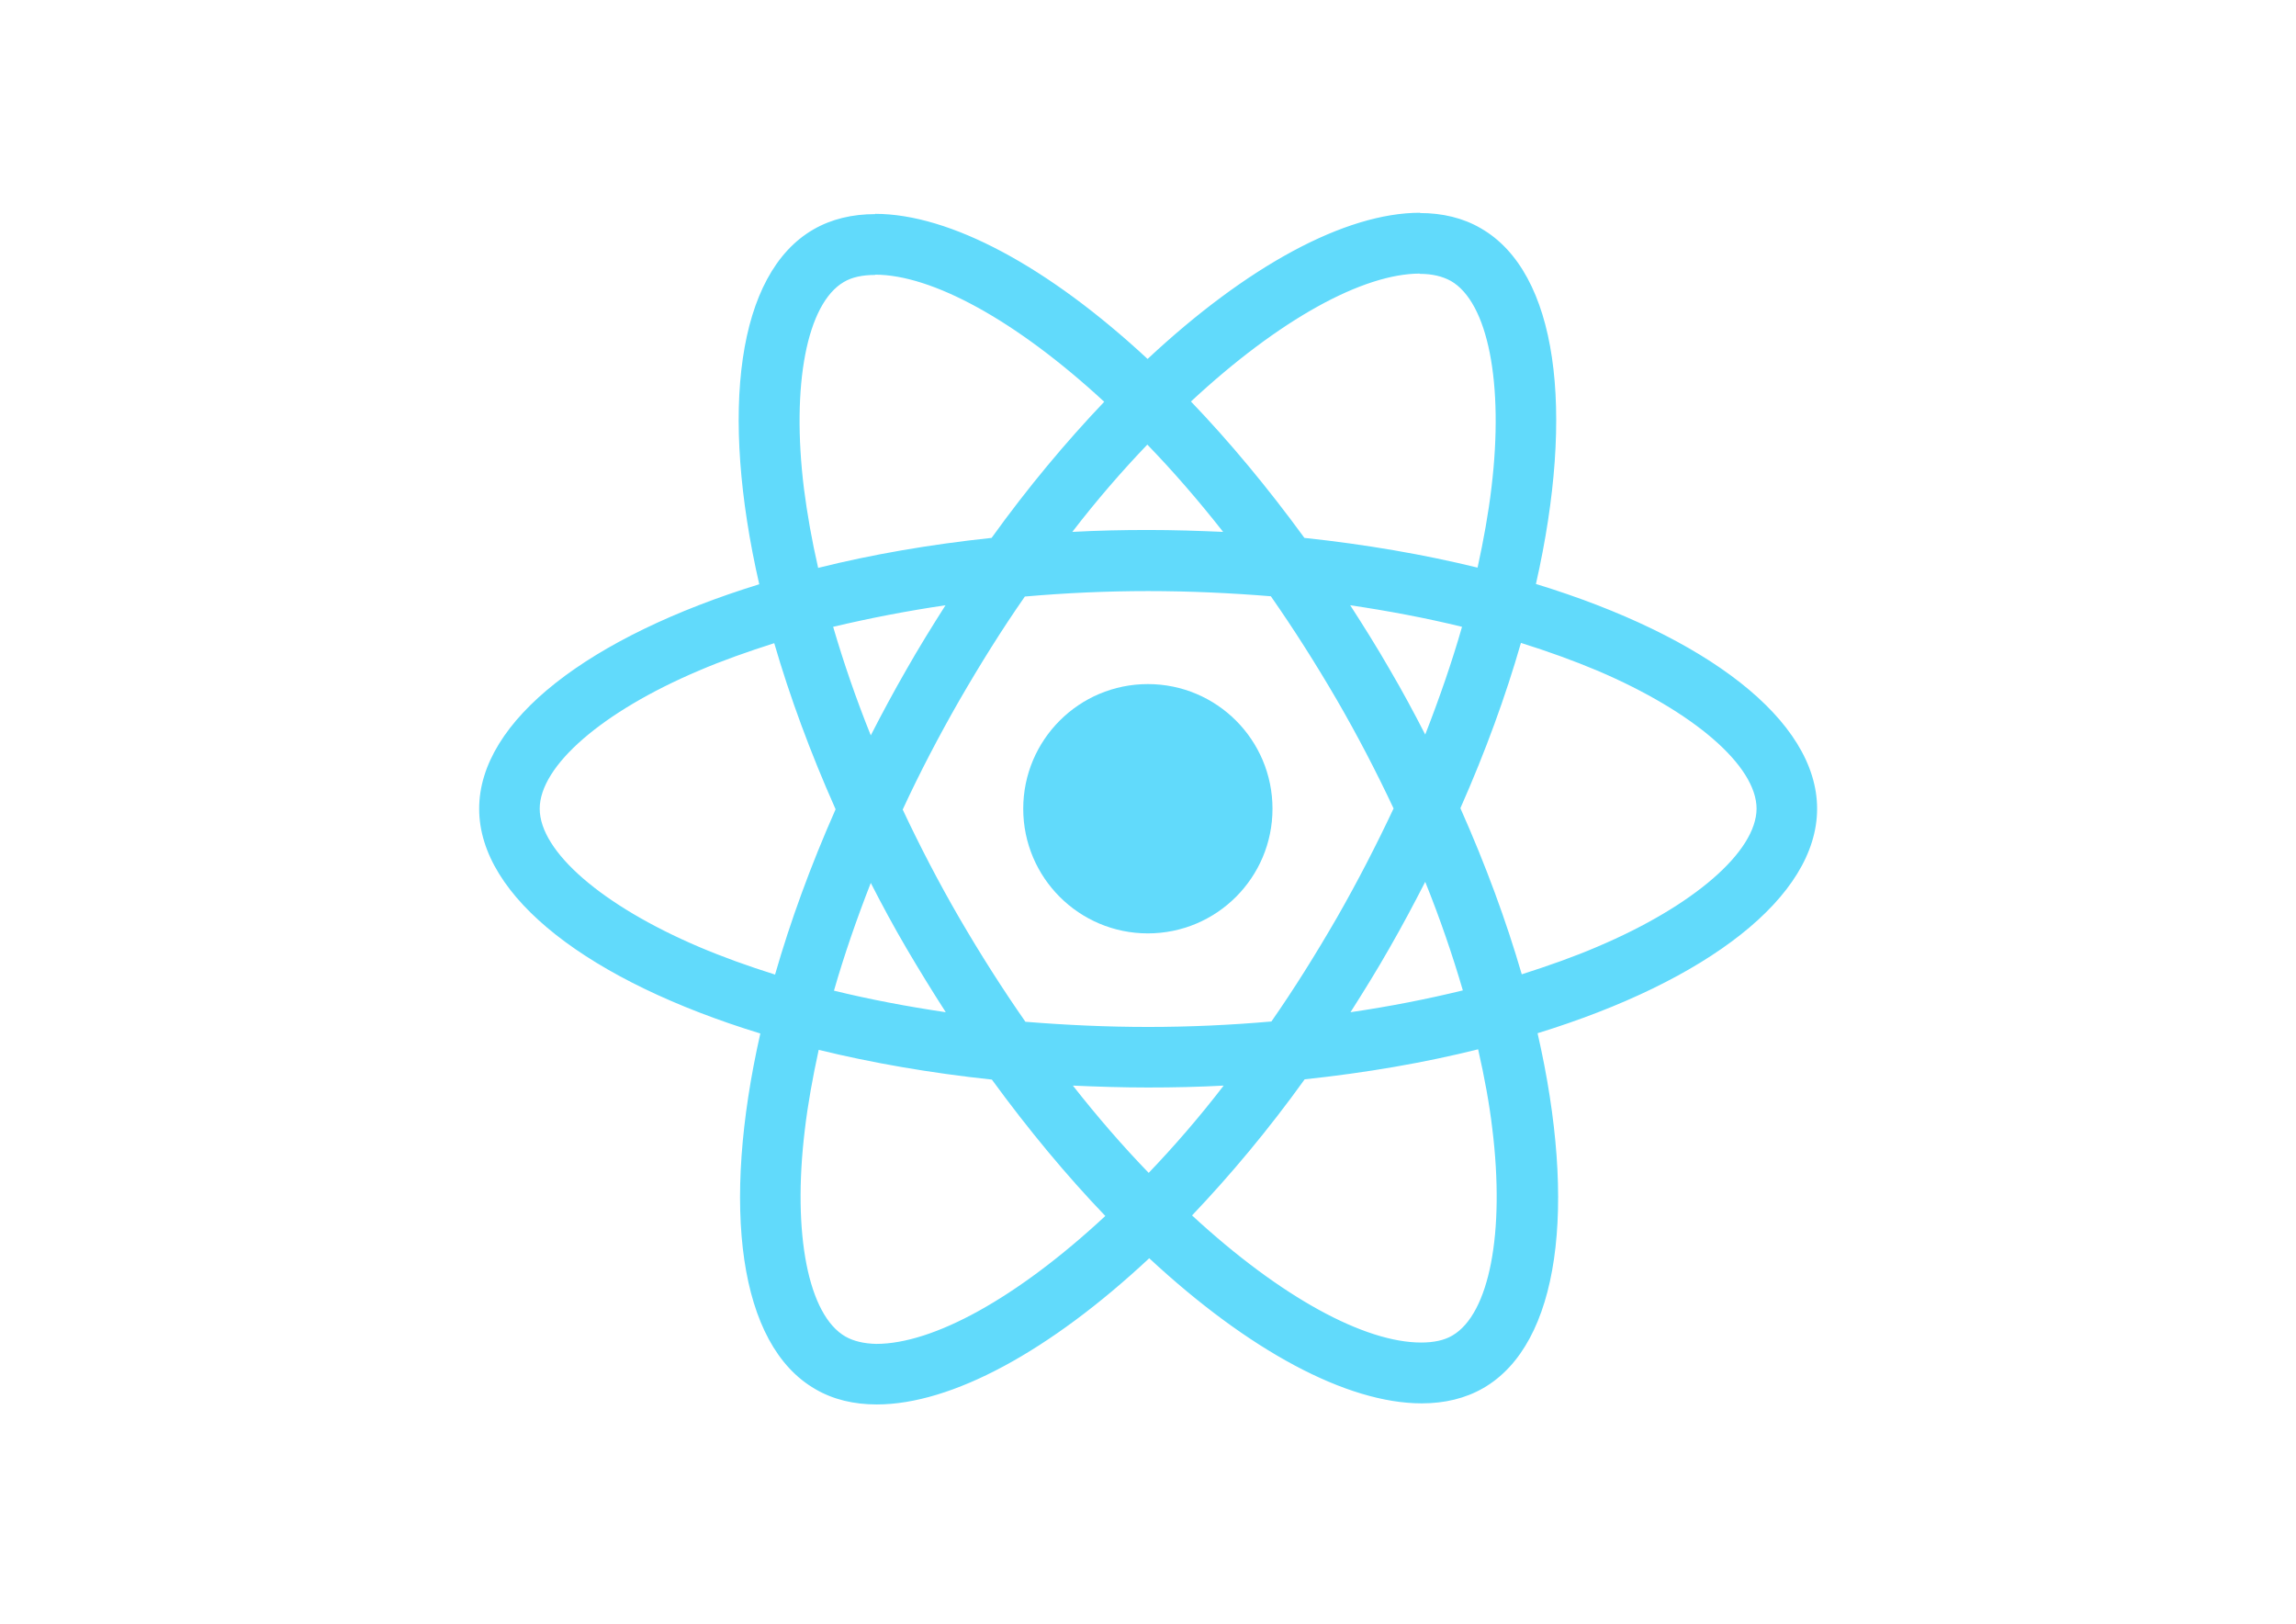
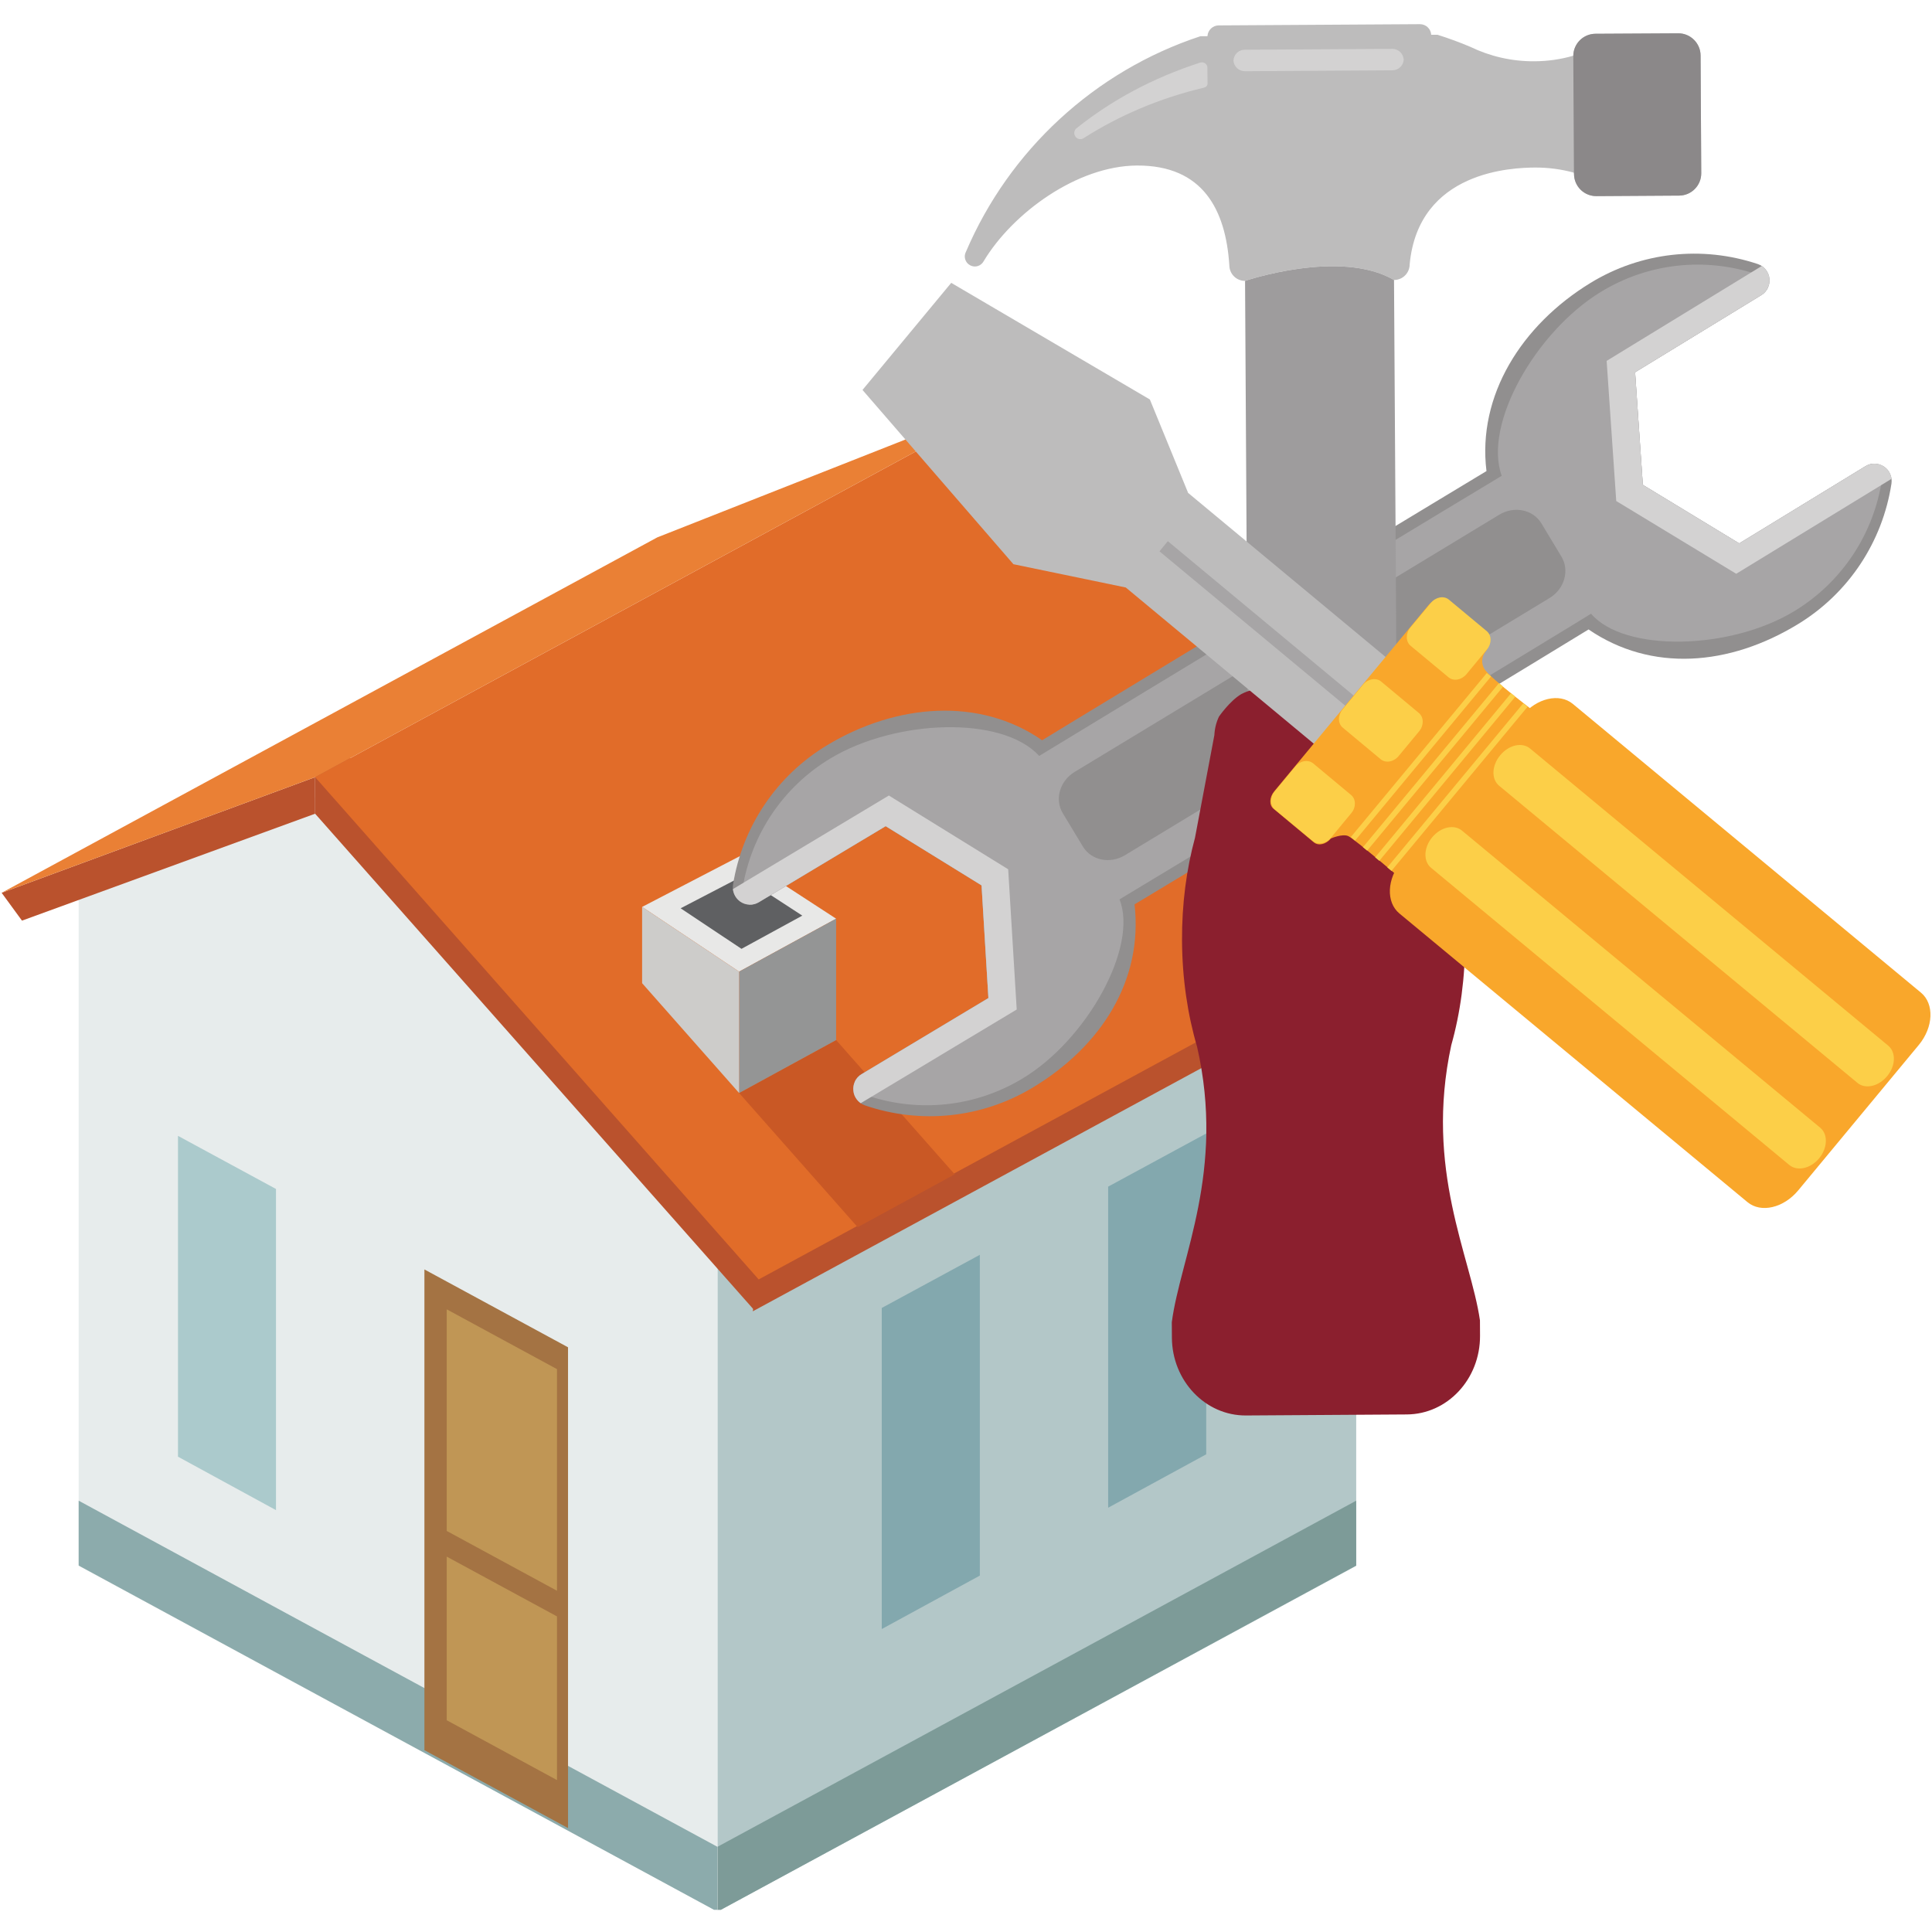
- <svg xmlns="http://www.w3.org/2000/svg" viewBox="0 0 841.9 595.3">
-   <g fill="#61DAFB">
-     <path d="M666.3 296.5c0-32.5-40.7-63.3-103.1-82.4 14.4-63.6 8-114.2-20.2-130.4-6.5-3.8-14.1-5.6-22.4-5.6v22.3c4.6 0 8.3.9 11.4 2.6 13.6 7.8 19.5 37.5 14.9 75.7-1.1 9.4-2.9 19.3-5.1 29.4-19.6-4.8-41-8.5-63.5-10.9-13.5-18.5-27.5-35.3-41.6-50 32.6-30.3 63.2-46.9 84-46.9V78c-27.5 0-63.5 19.6-99.9 53.6-36.4-33.8-72.4-53.2-99.9-53.2v22.3c20.7 0 51.4 16.5 84 46.6-14 14.7-28 31.4-41.3 49.9-22.6 2.4-44 6.1-63.6 11-2.3-10-4-19.7-5.2-29-4.7-38.2 1.1-67.9 14.6-75.8 3-1.8 6.9-2.6 11.5-2.6V78.5c-8.4 0-16 1.8-22.6 5.6-28.1 16.2-34.4 66.7-19.9 130.1-62.2 19.2-102.7 49.9-102.7 82.3 0 32.5 40.7 63.3 103.1 82.4-14.4 63.6-8 114.2 20.2 130.4 6.5 3.8 14.1 5.6 22.5 5.6 27.5 0 63.5-19.6 99.9-53.6 36.4 33.8 72.4 53.2 99.9 53.2 8.4 0 16-1.8 22.6-5.6 28.1-16.2 34.4-66.7 19.9-130.1 62-19.1 102.5-49.9 102.5-82.3zm-130.2-66.7c-3.7 12.9-8.3 26.2-13.5 39.5-4.1-8-8.4-16-13.1-24-4.6-8-9.5-15.8-14.4-23.4 14.2 2.1 27.9 4.7 41 7.9zm-45.8 106.5c-7.8 13.5-15.8 26.3-24.1 38.2-14.9 1.3-30 2-45.2 2-15.1 0-30.2-.7-45-1.9-8.3-11.9-16.4-24.6-24.2-38-7.6-13.1-14.5-26.4-20.8-39.8 6.2-13.4 13.2-26.8 20.7-39.9 7.8-13.5 15.8-26.3 24.1-38.2 14.9-1.3 30-2 45.2-2 15.1 0 30.2.7 45 1.9 8.3 11.9 16.4 24.6 24.2 38 7.6 13.1 14.5 26.4 20.8 39.8-6.3 13.4-13.2 26.8-20.7 39.9zm32.3-13c5.4 13.4 10 26.8 13.8 39.8-13.1 3.2-26.9 5.9-41.2 8 4.9-7.7 9.8-15.6 14.4-23.7 4.6-8 8.9-16.1 13-24.1zM421.2 430c-9.3-9.6-18.6-20.3-27.8-32 9 .4 18.2.7 27.5.7 9.4 0 18.7-.2 27.8-.7-9 11.7-18.3 22.4-27.5 32zm-74.4-58.9c-14.2-2.1-27.9-4.7-41-7.9 3.7-12.9 8.3-26.2 13.5-39.5 4.1 8 8.4 16 13.1 24 4.7 8 9.5 15.8 14.4 23.4zM420.7 163c9.3 9.6 18.6 20.3 27.8 32-9-.4-18.2-.7-27.5-.7-9.4 0-18.7.2-27.8.7 9-11.7 18.3-22.4 27.5-32zm-74 58.9c-4.9 7.7-9.8 15.6-14.4 23.7-4.6 8-8.9 16-13 24-5.4-13.4-10-26.8-13.8-39.8 13.1-3.1 26.9-5.8 41.2-7.9zm-90.5 125.2c-35.4-15.1-58.3-34.9-58.3-50.6 0-15.7 22.9-35.6 58.3-50.6 8.6-3.7 18-7 27.7-10.1 5.7 19.6 13.2 40 22.5 60.9-9.2 20.8-16.6 41.1-22.2 60.6-9.9-3.1-19.3-6.5-28-10.2zM310 490c-13.6-7.8-19.5-37.5-14.9-75.7 1.1-9.4 2.9-19.3 5.1-29.4 19.6 4.8 41 8.5 63.5 10.9 13.5 18.5 27.5 35.3 41.6 50-32.6 30.3-63.2 46.9-84 46.9-4.5-.1-8.3-1-11.3-2.7zm237.2-76.2c4.7 38.2-1.1 67.9-14.6 75.8-3 1.8-6.9 2.6-11.5 2.6-20.7 0-51.4-16.5-84-46.6 14-14.7 28-31.4 41.3-49.9 22.6-2.4 44-6.1 63.6-11 2.3 10.1 4.1 19.8 5.2 29.1zm38.5-66.7c-8.6 3.7-18 7-27.7 10.1-5.7-19.6-13.2-40-22.5-60.9 9.2-20.8 16.6-41.1 22.2-60.6 9.9 3.1 19.3 6.5 28.1 10.2 35.4 15.1 58.3 34.9 58.3 50.6-.1 15.7-23 35.6-58.4 50.6zM320.8 78.4z" />
-     <circle cx="420.9" cy="296.5" r="45.7" />
-     <path d="M520.5 78.1z" />
+ <svg xmlns="http://www.w3.org/2000/svg" width="375pt" zoomAndPan="magnify" viewBox="0 0 375 375" height="375pt" preserveAspectRatio="xMidYMid meet" version="1.2">
+   <defs>
+     <clipPath xml:id="clip1" id="clip1">
+       <path d="M 139 151.926 L 263.75 151.926 L 263.75 370.688 L 139 370.688 Z M 139 151.926 " />
+     </clipPath>
+     <clipPath xml:id="clip2" id="clip2">
+       <path d="M 139 291.207 L 263.75 291.207 L 263.75 370.688 L 139 370.688 Z M 139 291.207 " />
+     </clipPath>
+     <clipPath xml:id="clip3" id="clip3">
+       <path d="M 15 151.926 L 139.316 151.926 L 139.316 370.688 L 15 370.688 Z M 15 151.926 " />
+     </clipPath>
+     <clipPath xml:id="clip4" id="clip4">
+       <path d="M 15 291.207 L 139.316 291.207 L 139.316 370.688 L 15 370.688 Z M 15 291.207 " />
+     </clipPath>
+     <clipPath xml:id="clip5" id="clip5">
+       <path d="M 187 4.688 L 331 4.688 L 331 55 L 187 55 Z M 187 4.688 " />
+     </clipPath>
+     <clipPath xml:id="clip6" id="clip6">
+       <path d="M 269.043 135 L 374.707 135 L 374.707 235 L 269.043 235 Z M 269.043 135 " />
+     </clipPath>
+   </defs>
+   <g xml:id="surface1" id="surface1">
+     <path style=" stroke:none;fill-rule:nonzero;fill:rgb(3.139%,51.759%,76.859%);fill-opacity:1;" d="M 328.758 7.688 L 328.734 7.672 L 328.734 7.676 C 328.734 7.684 328.75 7.684 328.758 7.688 " />
+     <g clip-rule="nonzero" clip-path="url(#clip1)">
+       <path style=" stroke:none;fill-rule:evenodd;fill:rgb(70.2%,78.04%,78.429%);fill-opacity:1;" d="M 263.238 174.668 L 263.238 303.926 L 139.254 371.051 L 139.254 244.031 L 210.902 151.938 L 263.238 174.668 " />
+     </g>
+     <g clip-rule="nonzero" clip-path="url(#clip2)">
+       <path style=" stroke:none;fill-rule:evenodd;fill:rgb(49.019%,60.779%,59.61%);fill-opacity:1;" d="M 263.238 303.871 L 263.238 291.281 L 222.949 313.125 L 139.254 358.465 L 139.254 371.051 L 221.367 326.559 L 263.238 303.871 " />
+     </g>
+     <g clip-rule="nonzero" clip-path="url(#clip3)">
+       <path style=" stroke:none;fill-rule:evenodd;fill:rgb(90.59%,92.549%,92.549%);fill-opacity:1;" d="M 15.27 174.668 L 15.27 303.926 L 139.254 371.051 L 139.254 244.031 L 67.605 151.938 L 15.27 174.668 " />
+     </g>
+     <g clip-rule="nonzero" clip-path="url(#clip4)">
+       <path style=" stroke:none;fill-rule:evenodd;fill:rgb(54.9%,67.059%,67.45%);fill-opacity:1;" d="M 15.27 303.871 L 15.27 291.281 L 55.555 313.125 L 139.254 358.465 L 139.254 371.051 L 57.137 326.559 L 15.27 303.871 " />
+     </g>
+     <path style=" stroke:none;fill-rule:evenodd;fill:rgb(72.939%,32.159%,17.65%);fill-opacity:1;" d="M 284.852 173.73 L 283.195 179.887 L 146.254 254.141 L 61.164 157.941 L 61.164 146.34 L 284.852 173.73 " />
+     <path style=" stroke:none;fill-rule:evenodd;fill:rgb(72.939%,32.159%,17.65%);fill-opacity:1;" d="M 4.266 178.695 L 61.164 157.941 L 61.164 150.844 L 0.32 173.293 L 4.266 178.695 " />
+     <path style=" stroke:none;fill-rule:evenodd;fill:rgb(88.239%,42.349%,16.08%);fill-opacity:1;" d="M 198.77 76.23 L 284.852 173.73 L 147.258 248.336 L 61.164 150.844 L 198.77 76.23 " />
+     <path style=" stroke:none;fill-rule:evenodd;fill:rgb(91.759%,50.2%,20.779%);fill-opacity:1;" d="M 127.578 104.305 L 0.32 173.293 L 61.164 150.844 L 198.77 76.23 L 127.578 104.305 " />
+     <path style=" stroke:none;fill-rule:evenodd;fill:rgb(78.819%,34.509%,14.51%);fill-opacity:1;" d="M 162.289 201.871 L 185.312 227.938 L 166.488 238.215 L 143.461 212.152 L 162.289 201.871 " />
+     <path style=" stroke:none;fill-rule:evenodd;fill:rgb(72.939%,32.159%,17.65%);fill-opacity:1;" d="M 283.062 180.285 L 146.109 254.527 L 147.109 248.719 L 284.707 174.125 L 283.062 180.285 " />
+     <path style=" stroke:none;fill-rule:evenodd;fill:rgb(64.31%,45.099%,26.27%);fill-opacity:1;" d="M 82.379 246.398 L 82.379 339.707 L 110.254 354.828 L 110.254 261.508 L 82.379 246.398 " />
+     <path style=" stroke:none;fill-rule:evenodd;fill:rgb(75.29%,58.82%,33.33%);fill-opacity:1;" d="M 108.109 308.762 L 108.109 265.746 L 86.711 254.141 L 86.711 297.156 L 108.109 308.762 " />
+     <path style=" stroke:none;fill-rule:evenodd;fill:rgb(75.29%,58.82%,33.33%);fill-opacity:1;" d="M 86.711 302.141 L 86.711 333.898 L 108.109 345.512 L 108.109 313.742 L 86.711 302.141 " />
+     <path style=" stroke:none;fill-rule:evenodd;fill:rgb(67.059%,79.219%,79.999%);fill-opacity:1;" d="M 34.547 220.469 L 34.547 282.742 L 53.57 293.117 L 53.57 230.777 L 34.547 220.469 " />
+     <path style=" stroke:none;fill-rule:evenodd;fill:rgb(51.369%,65.88%,68.239%);fill-opacity:1;" d="M 215.094 230.324 L 215.094 292.648 L 234.125 282.281 L 234.125 220.008 L 215.094 230.324 " />
+     <path style=" stroke:none;fill-rule:evenodd;fill:rgb(51.369%,65.88%,68.239%);fill-opacity:1;" d="M 171.152 253.871 L 171.152 316.195 L 190.184 305.824 L 190.184 243.559 L 171.152 253.871 " />
+     <path style=" stroke:none;fill-rule:evenodd;fill:rgb(90.979%,90.979%,90.59%);fill-opacity:1;" d="M 143.461 188.594 L 162.289 178.316 L 143.621 166.168 L 124.633 176.031 L 143.461 188.594 " />
+     <path style=" stroke:none;fill-rule:evenodd;fill:rgb(37.25%,37.65%,38.429%);fill-opacity:1;" d="M 143.922 184.168 L 155.727 177.723 L 144.02 170.105 L 132.113 176.297 L 143.922 184.168 " />
+     <path style=" stroke:none;fill-rule:evenodd;fill:rgb(58.04%,58.429%,58.429%);fill-opacity:1;" d="M 162.289 178.316 L 162.289 201.871 L 143.461 212.152 L 143.461 188.594 L 162.289 178.316 " />
+     <path style=" stroke:none;fill-rule:evenodd;fill:rgb(80.389%,79.999%,79.219%);fill-opacity:1;" d="M 124.633 176.031 L 124.633 190.836 L 143.461 212.152 L 143.461 188.594 L 124.633 176.031 " />
+     <path style=" stroke:none;fill-rule:nonzero;fill:rgb(56.859%,56.079%,56.079%);fill-opacity:1;" d="M 220.215 175.539 C 220.531 175.383 255.477 154.27 273.289 143.492 C 291.082 132.695 308.055 122.375 308.34 122.176 C 320.516 130.496 335.645 129.305 349.035 121.117 C 358.793 115.148 365.395 105.215 367.133 93.852 C 367.32 92.562 366.754 91.273 365.676 90.562 C 364.594 89.836 363.195 89.812 362.082 90.496 L 337.582 105.473 L 318.871 94.109 L 317.371 72.254 L 341.867 57.281 C 342.98 56.605 343.59 55.352 343.449 54.051 C 343.301 52.758 342.422 51.668 341.184 51.25 C 330.32 47.613 318.48 48.938 308.715 54.914 C 295.348 63.078 286.719 76.785 288.523 91.438 C 288.223 91.598 271.77 101.562 254.348 112.086 C 236.938 122.641 202.555 143.48 202.277 143.684 C 190.168 135.273 174.043 136.539 160.609 144.605 C 150.785 150.492 144.102 160.379 142.281 171.711 C 142.082 173.012 142.633 174.293 143.711 175.023 C 144.781 175.746 146.184 175.793 147.293 175.113 L 171.906 160.359 L 190.52 171.852 L 191.848 193.723 L 167.227 208.496 C 166.117 209.164 165.492 210.418 165.637 211.711 C 165.77 212.988 166.633 214.105 167.852 214.543 C 178.695 218.266 190.543 217.039 200.359 211.152 C 213.812 203.078 221.895 190.219 220.215 175.539 " />
+     <path style=" stroke:none;fill-rule:nonzero;fill:rgb(65.489%,64.709%,65.099%);fill-opacity:1;" d="M 217.297 174.566 C 217.586 174.414 255.652 151.41 272.074 141.477 C 288.48 131.523 308.566 119.32 308.82 119.121 C 315.258 126.645 335.859 126.227 348.379 118.559 C 357.5 112.988 363.672 103.691 365.293 93.074 C 365.473 91.871 364.941 90.672 363.93 89.996 C 363.289 89.988 362.648 90.148 362.082 90.496 L 337.582 105.473 L 318.871 94.109 L 317.371 72.254 L 341.867 57.281 C 342.438 56.938 342.875 56.426 343.145 55.84 C 343 54.645 342.176 53.648 341.043 53.25 C 330.875 49.84 319.816 51.082 310.695 56.676 C 298.184 64.312 287.84 82.277 291.484 92.355 C 291.195 92.504 271.598 104.355 255.539 114.07 C 239.496 123.797 201.961 146.539 201.707 146.727 C 194.5 138.816 173.809 139.633 161.246 147.172 C 152.066 152.664 145.824 161.906 144.117 172.508 C 143.926 173.699 144.438 174.906 145.426 175.586 C 146.066 175.617 146.719 175.469 147.293 175.113 L 171.906 160.359 L 190.52 171.852 L 191.848 193.723 L 167.227 208.496 C 166.66 208.844 166.219 209.328 165.941 209.898 C 166.059 211.113 166.883 212.137 168.027 212.543 C 178.164 216.035 189.234 214.895 198.41 209.375 C 210.996 201.836 220.961 183.77 217.297 174.566 " />
+     <path style=" stroke:none;fill-rule:nonzero;fill:rgb(56.859%,56.079%,56.079%);fill-opacity:1;" d="M 303.078 108.051 L 299.188 101.59 C 297.559 98.902 293.91 98.152 291.02 99.895 L 258.77 119.434 L 208.586 149.828 C 205.699 151.574 204.664 155.164 206.289 157.852 L 210.188 164.312 C 211.801 166.996 215.441 167.754 218.344 166 L 268.527 135.605 L 300.773 116.074 C 303.66 114.328 304.691 110.73 303.078 108.051 " />
+     <path style=" stroke:none;fill-rule:nonzero;fill:rgb(82.75%,82.349%,82.349%);fill-opacity:1;" d="M 311.848 70.047 L 313.711 97.246 L 337 111.371 L 367.137 92.945 C 367.027 91.996 366.496 91.109 365.676 90.562 C 364.594 89.836 363.195 89.812 362.082 90.496 L 337.582 105.473 L 318.871 94.109 L 317.371 72.254 L 341.867 57.281 C 342.98 56.605 343.59 55.352 343.449 54.051 C 343.336 53.051 342.777 52.176 341.953 51.633 L 311.848 70.047 " />
+     <path style=" stroke:none;fill-rule:nonzero;fill:rgb(82.75%,82.349%,82.349%);fill-opacity:1;" d="M 172.527 154.41 L 195.688 168.727 L 197.344 195.945 L 167.066 214.129 C 166.262 213.578 165.727 212.695 165.637 211.711 C 165.492 210.418 166.117 209.164 167.227 208.496 L 191.848 193.723 L 190.52 171.852 L 171.906 160.359 L 147.293 175.113 C 146.184 175.793 144.781 175.746 143.711 175.023 C 142.883 174.445 142.359 173.555 142.258 172.574 L 172.527 154.41 " />
+     <g clip-rule="nonzero" clip-path="url(#clip5)">
+       <path style=" stroke:none;fill-rule:nonzero;fill:rgb(74.12%,73.729%,73.729%);fill-opacity:1;" d="M 241.664 54.523 C 239.984 54.523 238.629 53.176 238.613 51.492 C 237.91 40.746 233.516 32.062 220.66 32.129 C 209.023 32.207 196.547 41.375 190.953 50.66 C 190.457 51.617 189.297 52.012 188.336 51.512 C 187.367 51.02 186.984 49.844 187.477 48.891 L 187.488 48.875 C 195.879 29.188 212.484 13.785 232.988 7.035 L 234.367 7.023 C 234.434 5.863 235.383 4.93 236.555 4.93 L 275.582 4.691 C 276.773 4.684 277.727 5.59 277.797 6.75 L 279.02 6.75 C 281.191 7.434 283.32 8.211 285.422 9.105 C 289.164 10.914 293.379 11.922 297.816 11.895 C 300.441 11.883 302.973 11.516 305.375 10.812 C 305.41 8.469 307.309 6.578 309.656 6.555 L 325.734 6.465 C 328.117 6.449 330.066 8.387 330.082 10.762 L 330.211 33.609 C 330.227 36.004 328.305 37.949 325.926 37.965 L 309.859 38.066 C 307.465 38.082 305.523 36.156 305.516 33.766 L 305.5 33.52 C 303.102 32.855 300.566 32.508 297.949 32.52 C 293.727 32.551 275.348 33.066 273.617 51.285 C 273.621 52.977 272.281 54.332 270.602 54.348 L 270.578 54.348 C 260.109 48.238 241.664 54.523 241.664 54.523 " />
+     </g>
+     <path style=" stroke:none;fill-rule:nonzero;fill:rgb(61.96%,61.179%,61.569%);fill-opacity:1;" d="M 242.09 125.668 L 242.043 118.781 L 241.664 54.523 C 241.664 54.523 260.109 48.238 270.578 54.348 L 270.977 118.613 L 271.008 125.496 L 271.055 134.004 C 252.25 130.766 242.145 134.191 242.145 134.191 L 242.09 125.668 " />
+     <path style=" stroke:none;fill-rule:nonzero;fill:rgb(54.509%,12.16%,18.039%);fill-opacity:1;" d="M 227.465 259.633 L 227.445 256.648 C 229.094 244.094 237.867 227.312 232.352 203.172 C 230.531 196.977 229.473 190.012 229.43 182.625 C 229.387 175.469 230.297 168.684 231.949 162.605 L 235.707 142.695 C 235.77 141.398 236.078 140.195 236.598 139.094 C 236.598 139.094 238.684 136.047 240.945 134.719 C 241.34 134.527 241.727 134.332 242.145 134.191 C 242.145 134.191 252.25 130.766 271.055 134.004 C 271.055 134.004 275.551 136.035 277.605 142.441 C 277.605 142.441 280.277 156.84 281.594 162.312 C 283.32 168.359 284.32 175.137 284.367 182.297 C 284.414 189.664 283.445 196.66 281.691 202.867 C 276.465 227.07 285.438 243.746 287.258 256.285 L 287.273 259.266 C 287.312 267.672 280.953 274.504 273.047 274.543 L 241.875 274.742 C 233.969 274.805 227.504 268.016 227.465 259.633 " />
+     <path style=" stroke:none;fill-rule:nonzero;fill:rgb(82.75%,82.349%,82.349%);fill-opacity:1;" d="M 239.414 11.762 C 239.414 11.801 239.402 11.848 239.402 11.895 L 239.398 11.609 C 239.395 11.672 239.41 11.703 239.414 11.762 C 239.465 10.586 240.422 9.652 241.598 9.652 L 270.25 9.484 C 271.414 9.477 272.367 10.391 272.457 11.559 C 272.461 11.516 272.461 11.449 272.473 11.402 L 272.477 11.691 C 272.477 11.645 272.461 11.602 272.457 11.559 C 272.398 12.723 271.445 13.645 270.254 13.645 L 241.617 13.824 C 240.449 13.824 239.492 12.91 239.414 11.762 " />
+     <path style=" stroke:none;fill-rule:nonzero;fill:rgb(82.75%,82.349%,82.349%);fill-opacity:1;" d="M 210.383 26.785 C 210.379 26.793 210.379 26.793 210.379 26.793 C 209.836 27.172 209.102 27.035 208.73 26.496 C 208.352 25.965 208.488 25.211 209.023 24.84 C 215.793 19.441 223.746 15.129 232.898 12.168 C 233.035 12.133 233.164 12.098 233.293 12.098 C 233.883 12.098 234.363 12.574 234.355 13.152 L 234.383 16.176 C 234.398 16.531 234.191 16.887 233.676 17.016 C 225.035 19.062 217.207 22.441 210.383 26.785 " />
+     <path style=" stroke:none;fill-rule:nonzero;fill:rgb(54.509%,53.329%,53.729%);fill-opacity:1;" d="M 309.656 6.555 L 325.734 6.465 C 328.117 6.449 330.066 8.387 330.082 10.762 L 330.211 33.609 C 330.227 36.004 328.305 37.949 325.926 37.965 L 309.859 38.066 C 307.465 38.082 305.523 36.156 305.516 33.766 L 305.5 33.52 L 305.375 10.812 C 305.41 8.469 307.309 6.578 309.656 6.555 " />
+     <path style=" stroke:none;fill-rule:nonzero;fill:rgb(74.12%,73.729%,73.729%);fill-opacity:1;" d="M 223.188 77.539 L 184.633 54.902 L 167.41 75.688 L 196.703 109.512 L 218.512 114.031 L 321.953 199.973 L 335.895 183.141 L 230.617 95.676 L 223.188 77.539 " />
+     <path style=" stroke:none;fill-rule:nonzero;fill:rgb(65.489%,64.709%,65.099%);fill-opacity:1;" d="M 329.699 190.629 L 328.07 192.609 L 225.055 107.012 L 226.672 105.043 L 329.699 190.629 " />
+     <path style=" stroke:none;fill-rule:nonzero;fill:rgb(97.649%,65.489%,16.859%);fill-opacity:1;" d="M 277.297 117.422 L 247.324 153.602 C 246.379 154.742 246.301 156.242 247.18 156.973 L 255.031 163.508 C 255.91 164.234 257.379 163.891 258.32 162.75 C 258.32 162.75 260.531 161.773 261.691 162.281 C 262.859 162.781 272.934 171.414 272.934 171.414 L 299.492 139.371 C 299.492 139.371 289.031 131.574 288.066 129.762 C 287.098 127.93 288.289 126.57 288.289 126.57 C 289.238 125.43 289.305 123.914 288.441 123.195 L 280.574 116.668 C 279.707 115.938 278.238 116.273 277.297 117.422 " />
+     <path style=" stroke:none;fill-rule:nonzero;fill:rgb(98.819%,81.18%,28.239%);fill-opacity:1;" d="M 262.238 154.297 C 263.211 155.105 263.238 156.684 262.289 157.824 L 258.293 162.66 C 257.344 163.789 255.789 164.059 254.82 163.25 L 247.465 157.141 C 246.492 156.328 246.469 154.746 247.418 153.617 L 251.422 148.781 C 252.363 147.637 253.914 147.371 254.891 148.176 L 262.238 154.297 " />
+     <path style=" stroke:none;fill-rule:nonzero;fill:rgb(98.819%,81.18%,28.239%);fill-opacity:1;" d="M 275.41 138.395 C 276.383 139.219 276.402 140.793 275.457 141.938 L 271.461 146.766 C 270.52 147.902 268.949 148.172 267.98 147.363 L 260.637 141.242 C 259.66 140.441 259.645 138.863 260.59 137.711 L 264.578 132.887 C 265.527 131.746 267.086 131.477 268.066 132.277 L 275.41 138.395 " />
+     <path style=" stroke:none;fill-rule:nonzero;fill:rgb(98.819%,81.18%,28.239%);fill-opacity:1;" d="M 288.582 122.508 C 289.547 123.324 289.578 124.898 288.621 126.047 L 284.625 130.875 C 283.672 132.004 282.125 132.277 281.156 131.461 L 273.801 125.348 C 272.828 124.539 272.809 122.969 273.746 121.812 L 277.754 117 C 278.699 115.863 280.254 115.582 281.23 116.391 L 288.582 122.508 " />
+     <g clip-rule="nonzero" clip-path="url(#clip6)">
+       <path style=" stroke:none;fill-rule:nonzero;fill:rgb(97.649%,65.489%,16.859%);fill-opacity:1;" d="M 372.863 192.676 C 375.469 194.84 375.285 199.371 372.453 202.805 L 349.039 231.047 C 346.191 234.484 341.785 235.496 339.184 233.332 L 271.609 177.293 C 269.008 175.125 269.184 170.602 272.023 167.168 L 295.438 138.906 C 298.285 135.496 302.688 134.469 305.293 136.633 L 372.863 192.676 " />
+     </g>
+     <path style=" stroke:none;fill-rule:nonzero;fill:rgb(98.819%,81.18%,28.239%);fill-opacity:1;" d="M 353.309 218.895 C 354.848 220.176 354.742 222.82 353.094 224.832 C 351.438 226.816 348.859 227.402 347.316 226.133 L 277.773 168.445 C 276.227 167.168 276.332 164.512 277.984 162.52 C 279.641 160.527 282.219 159.934 283.766 161.219 L 353.309 218.895 " />
+     <path style=" stroke:none;fill-rule:nonzero;fill:rgb(98.819%,81.18%,28.239%);fill-opacity:1;" d="M 366.5 202.961 C 368.043 204.234 367.961 206.887 366.289 208.883 C 364.641 210.879 362.051 211.469 360.52 210.18 L 290.973 152.508 C 289.43 151.227 289.535 148.582 291.191 146.594 C 292.848 144.586 295.426 144 296.969 145.273 L 366.5 202.961 " />
+     <path style=" stroke:none;fill-rule:nonzero;fill:rgb(98.819%,81.18%,28.239%);fill-opacity:1;" d="M 289.414 131.301 L 263.016 163.168 L 262.191 162.477 L 288.586 130.637 L 289.414 131.301 " />
+     <path style=" stroke:none;fill-rule:nonzero;fill:rgb(98.819%,81.18%,28.239%);fill-opacity:1;" d="M 291.754 133.273 L 265.367 165.113 L 264.551 164.438 L 290.941 132.602 L 291.754 133.273 " />
+     <path style=" stroke:none;fill-rule:nonzero;fill:rgb(98.819%,81.18%,28.239%);fill-opacity:1;" d="M 294.117 135.227 L 267.727 167.082 L 266.914 166.414 L 293.297 134.555 L 294.117 135.227 " />
+     <path style=" stroke:none;fill-rule:nonzero;fill:rgb(98.819%,81.18%,28.239%);fill-opacity:1;" d="M 296.48 137.203 L 270.078 169.043 L 269.273 168.359 L 295.66 136.516 L 296.48 137.203 " />
  </g>
</svg>
